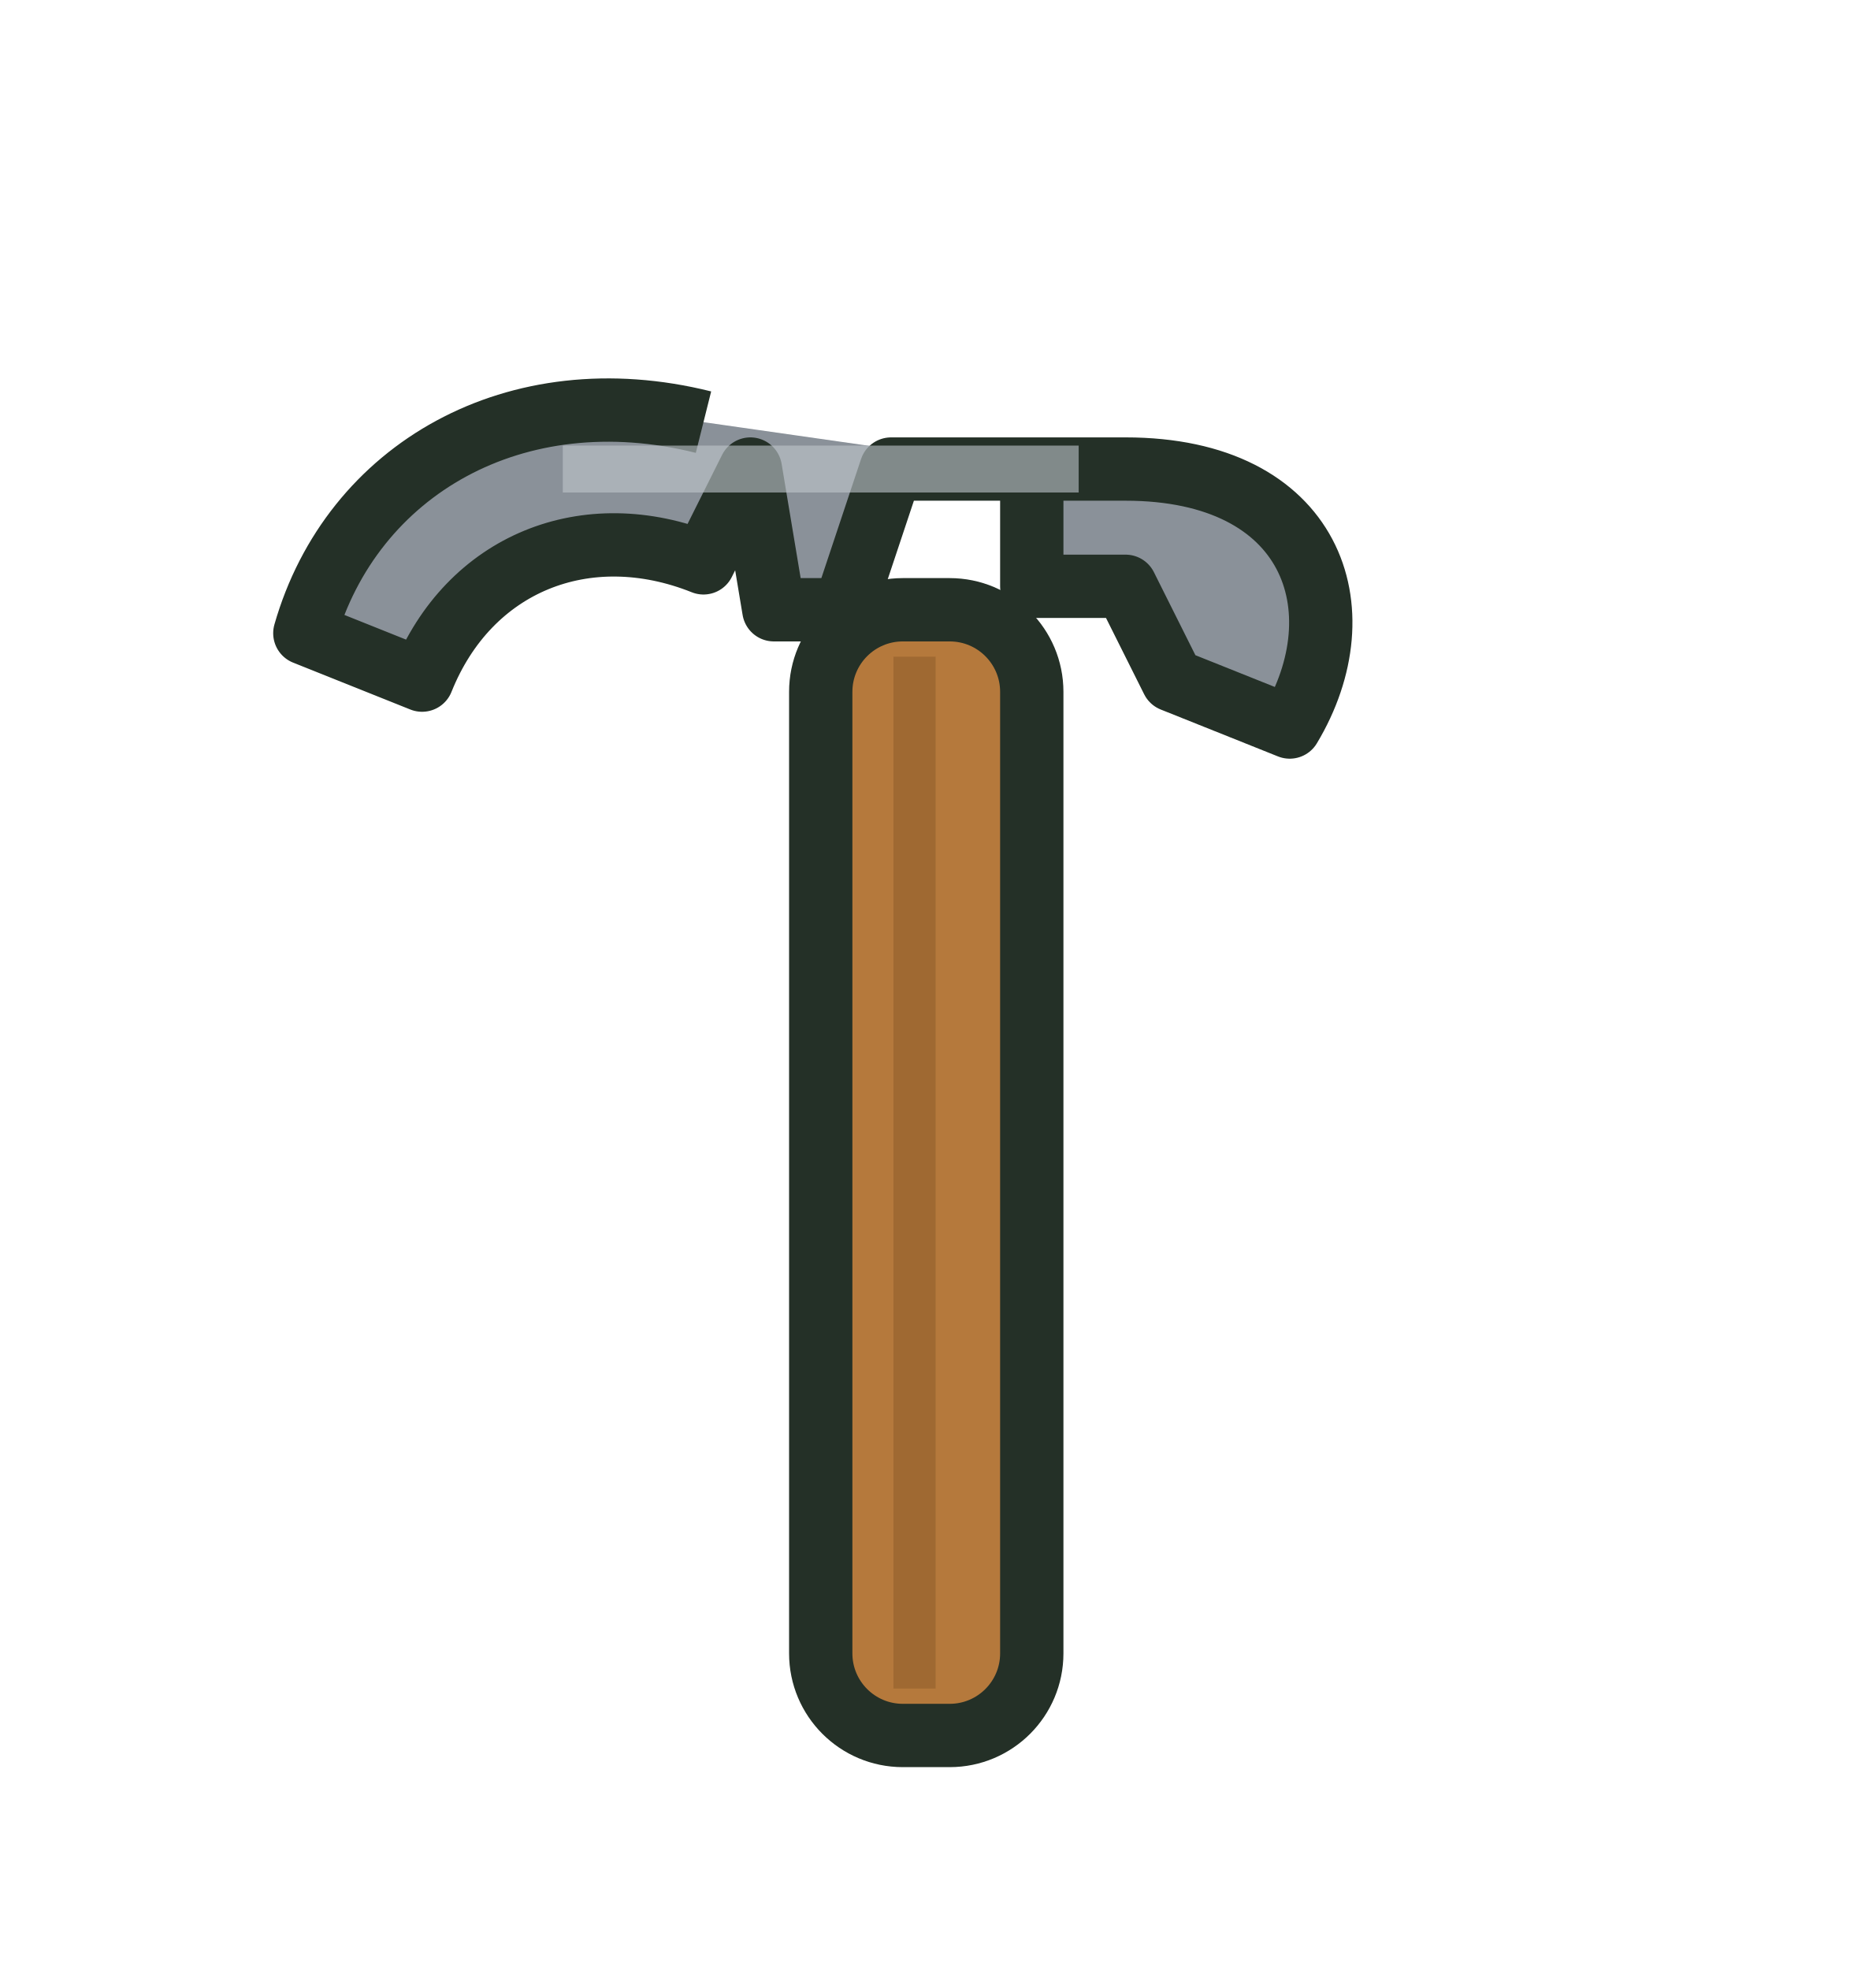
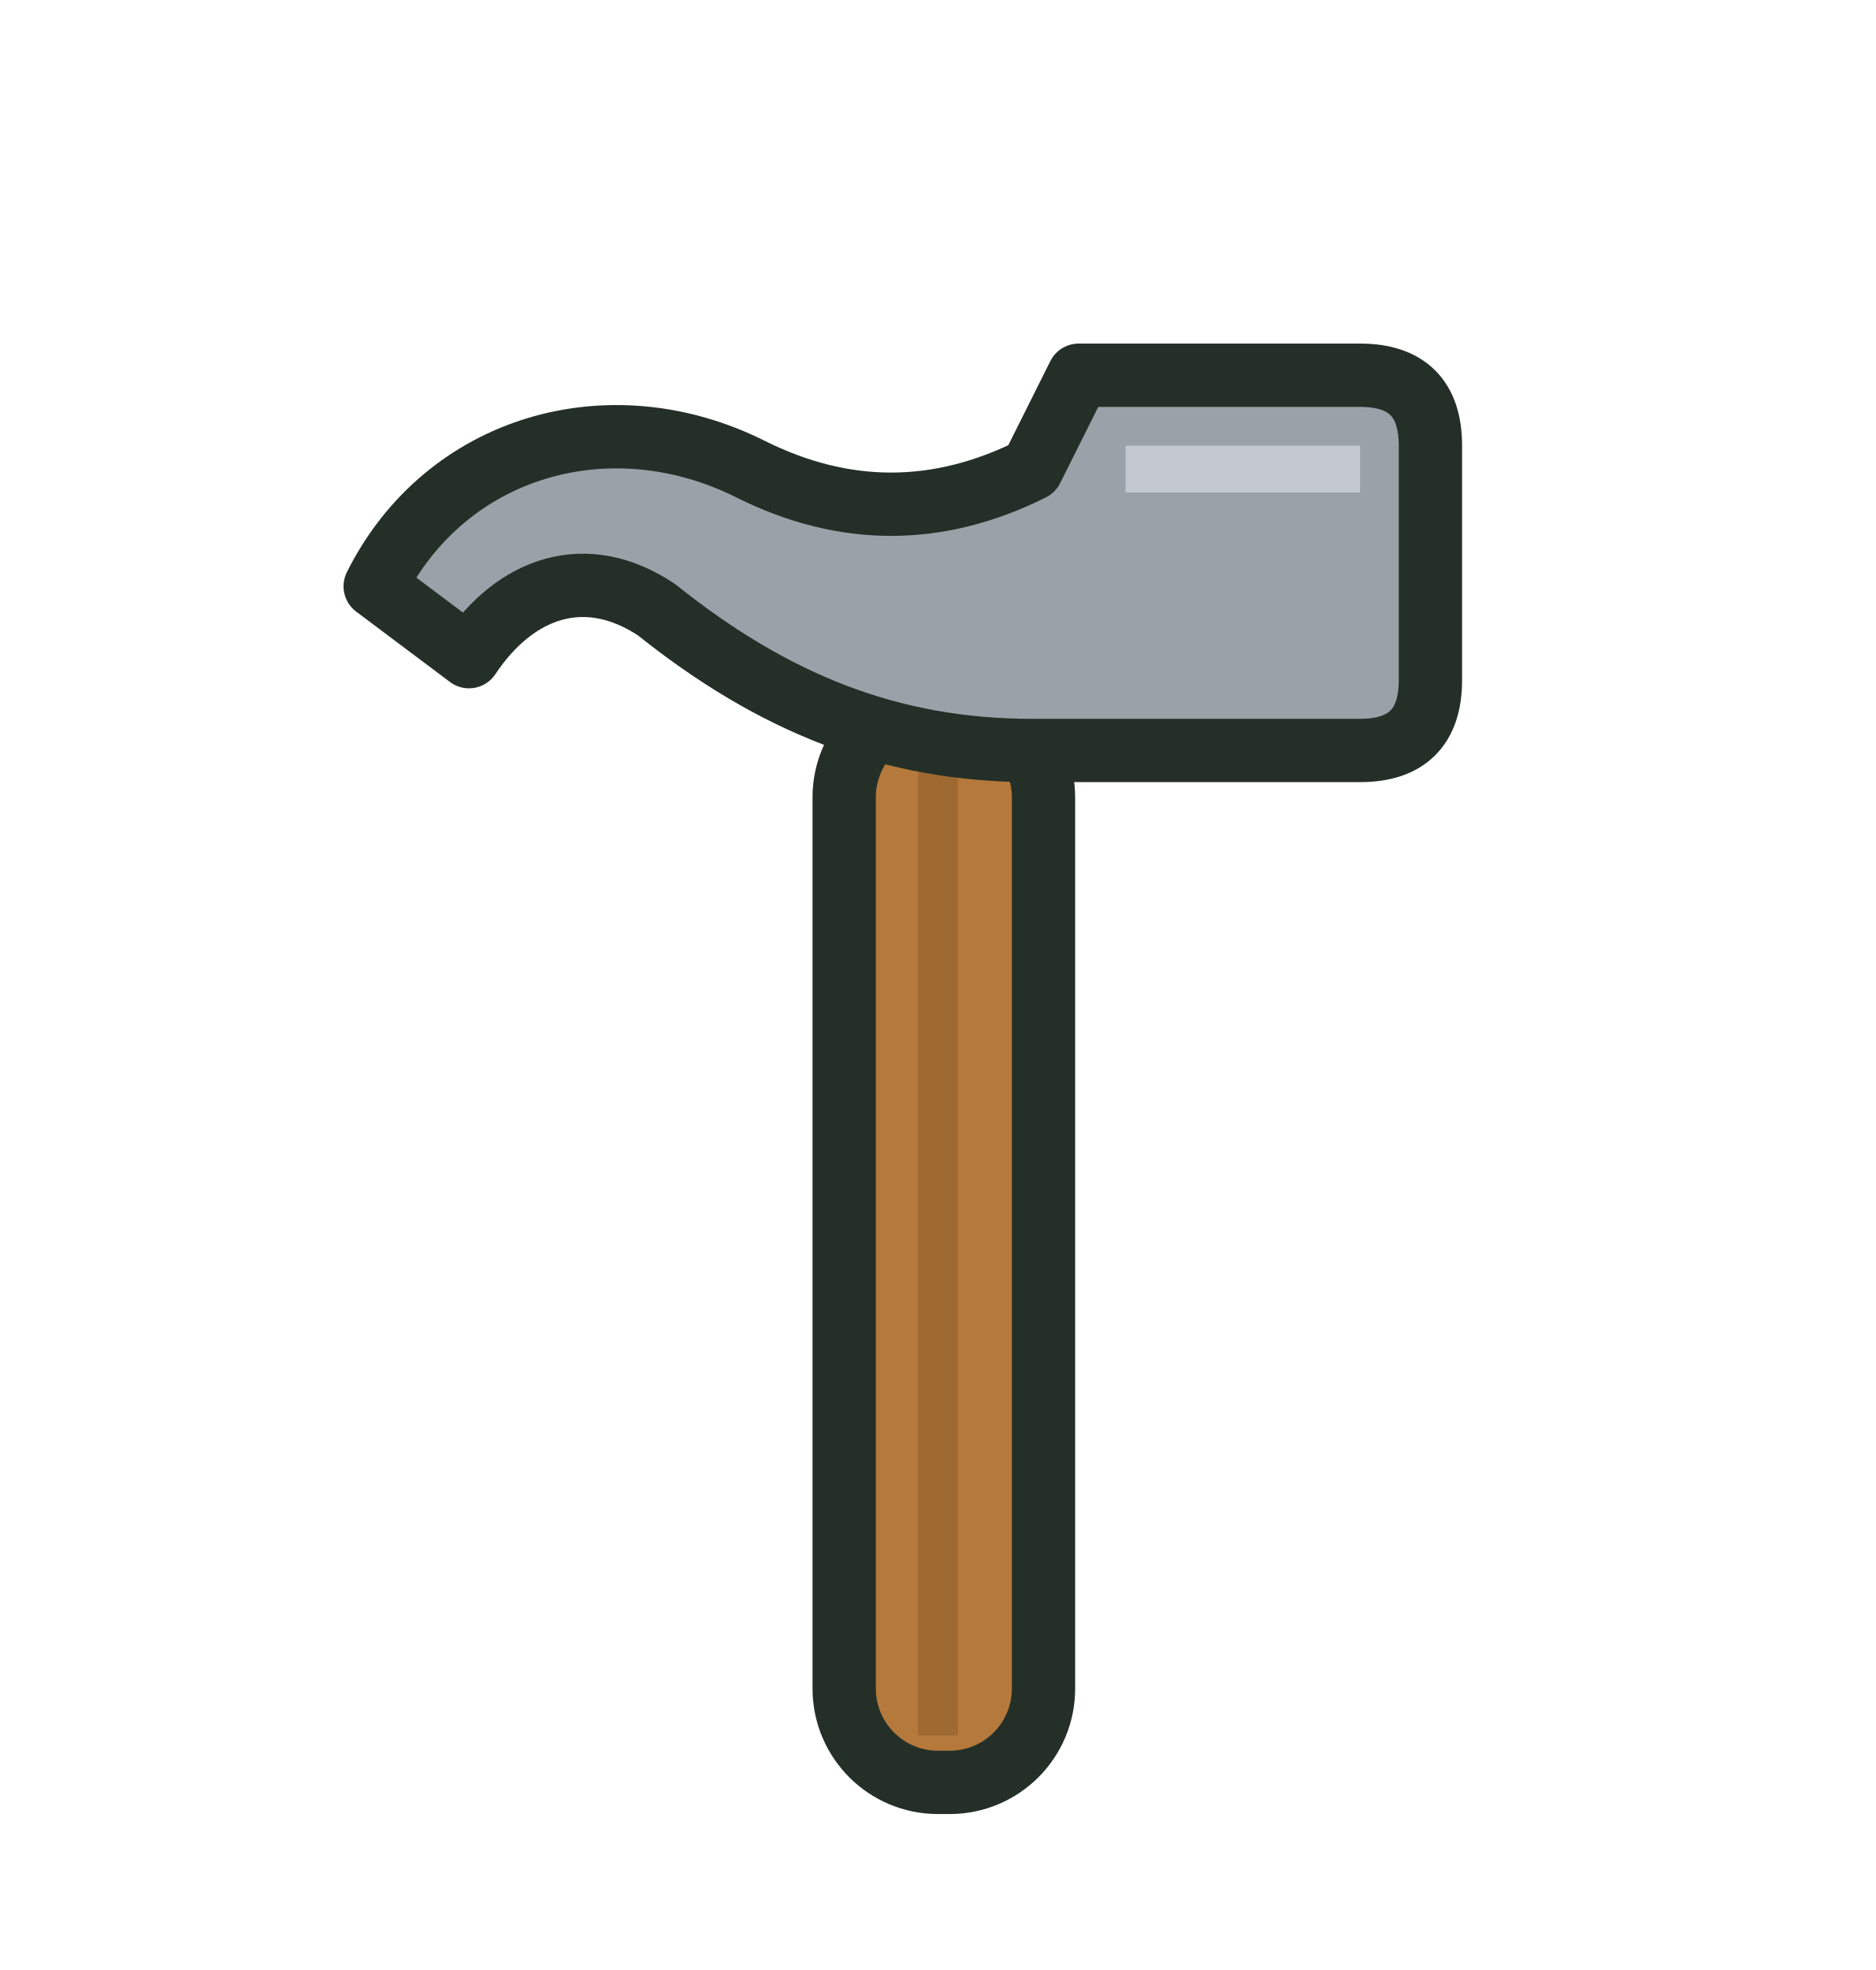
<svg xmlns="http://www.w3.org/2000/svg" viewBox="0 0 80 84">
-   <rect x="35" y="26" width="9" height="48" rx="3.5" fill="#B5793C" stroke="#243027" stroke-width="2.7" />
-   <path d="M39,28 L39,72" stroke="#8A5A28" stroke-width="1.8" opacity="0.5" />
-   <path d="M30,18 C22,16 15,20 13,27 L18,29 C20,24 25,22 30,24 L32,20 L33,26 L36,26 L38,20 L48,20 C56,20 58,26 55,31 L50,29 L48,25 L44,25 L44,20" fill="#8A9199" stroke="#243027" stroke-width="2.7" stroke-linejoin="round" />
-   <path d="M24,20 L46,20" stroke="#C0C6CC" stroke-width="2" opacity="0.6" />
+   <rect x="36" y="30" width="8.5" height="46" rx="4" fill="#B5793C" stroke="#243027" stroke-width="2.7" />
+   <path d="M40,32 L40,74" stroke="#8A5A28" stroke-width="1.7" opacity="0.5" />
+   <path d="M46,16 L58,16 Q61,16 61,19 L61,29 Q61,32 58,32 L44,32 L44,32 C38,32 33,30 28,26 C25,24 22,25 20,28 L16,25 C19,19 26,17 32,20 C36,22 40,22 44,20 L46,16 Z" fill="#9AA1A8" stroke="#243027" stroke-width="2.7" stroke-linejoin="round" />
+   <path d="M28,26 C33,30 38,32 44,32" fill="none" stroke="#243027" stroke-width="2.4" />
+   <path d="M48,20 L58,20" stroke="#D5DADF" stroke-width="2" opacity="0.7" />
</svg>
